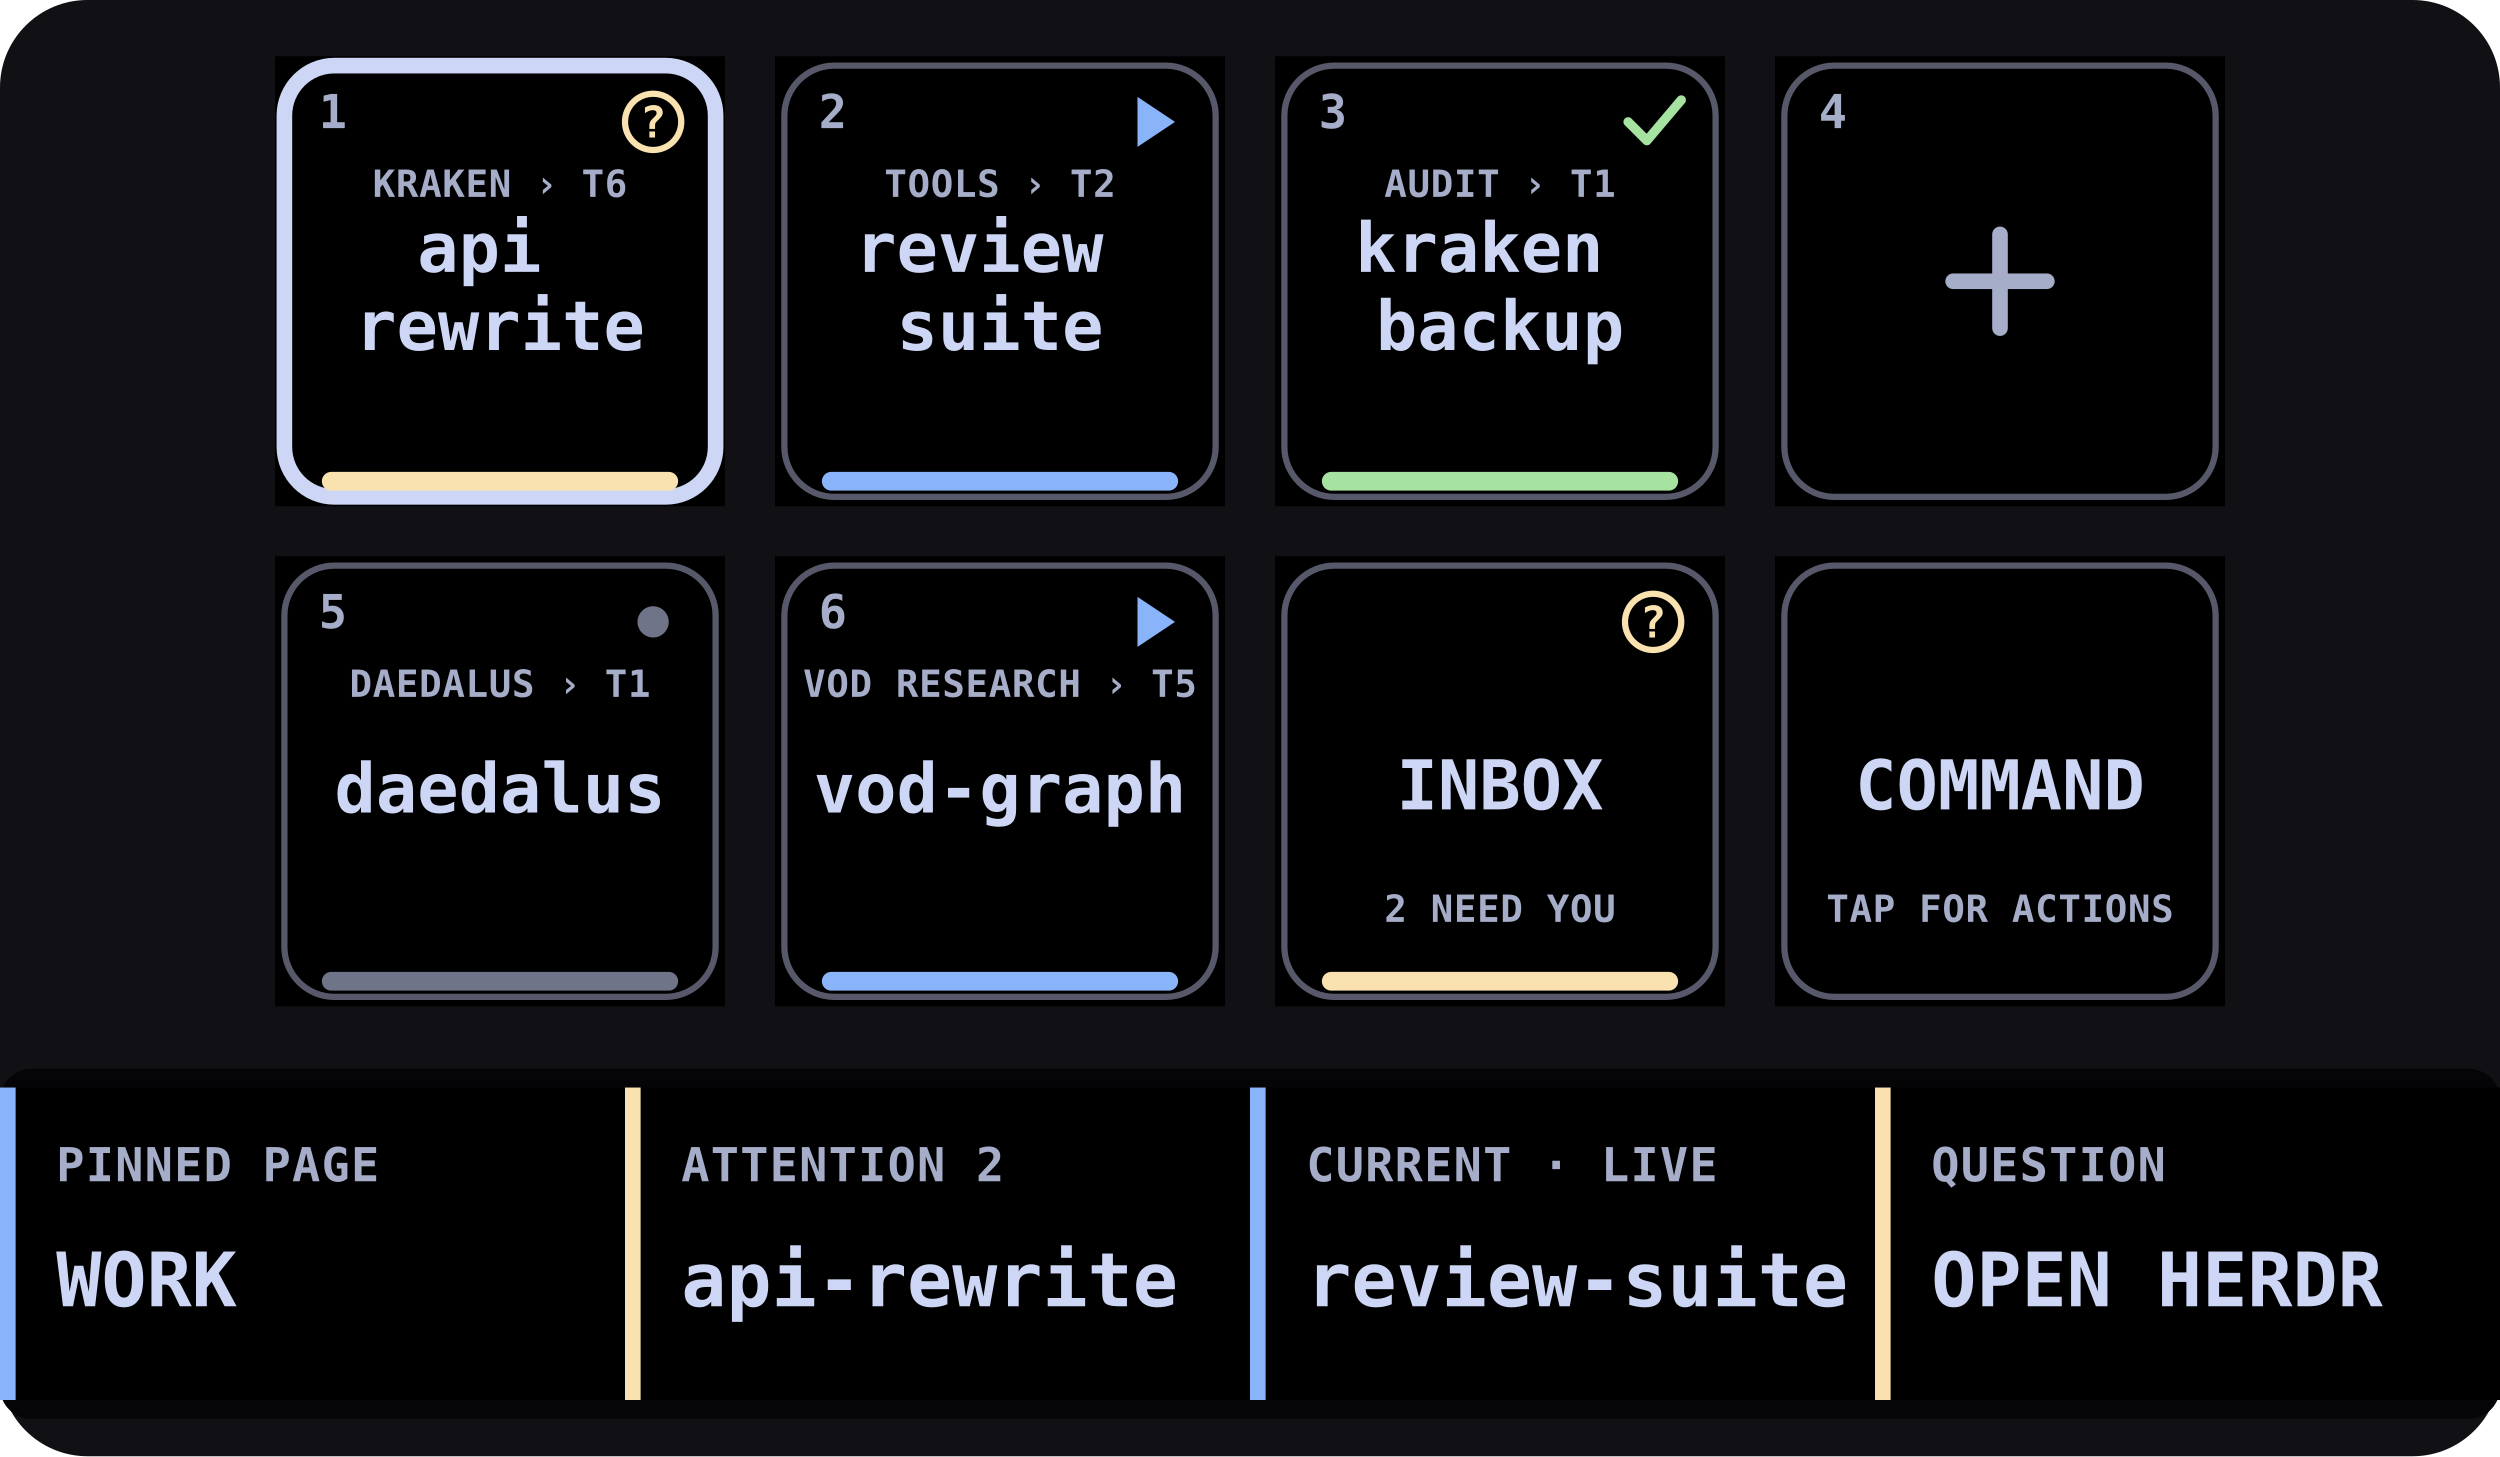
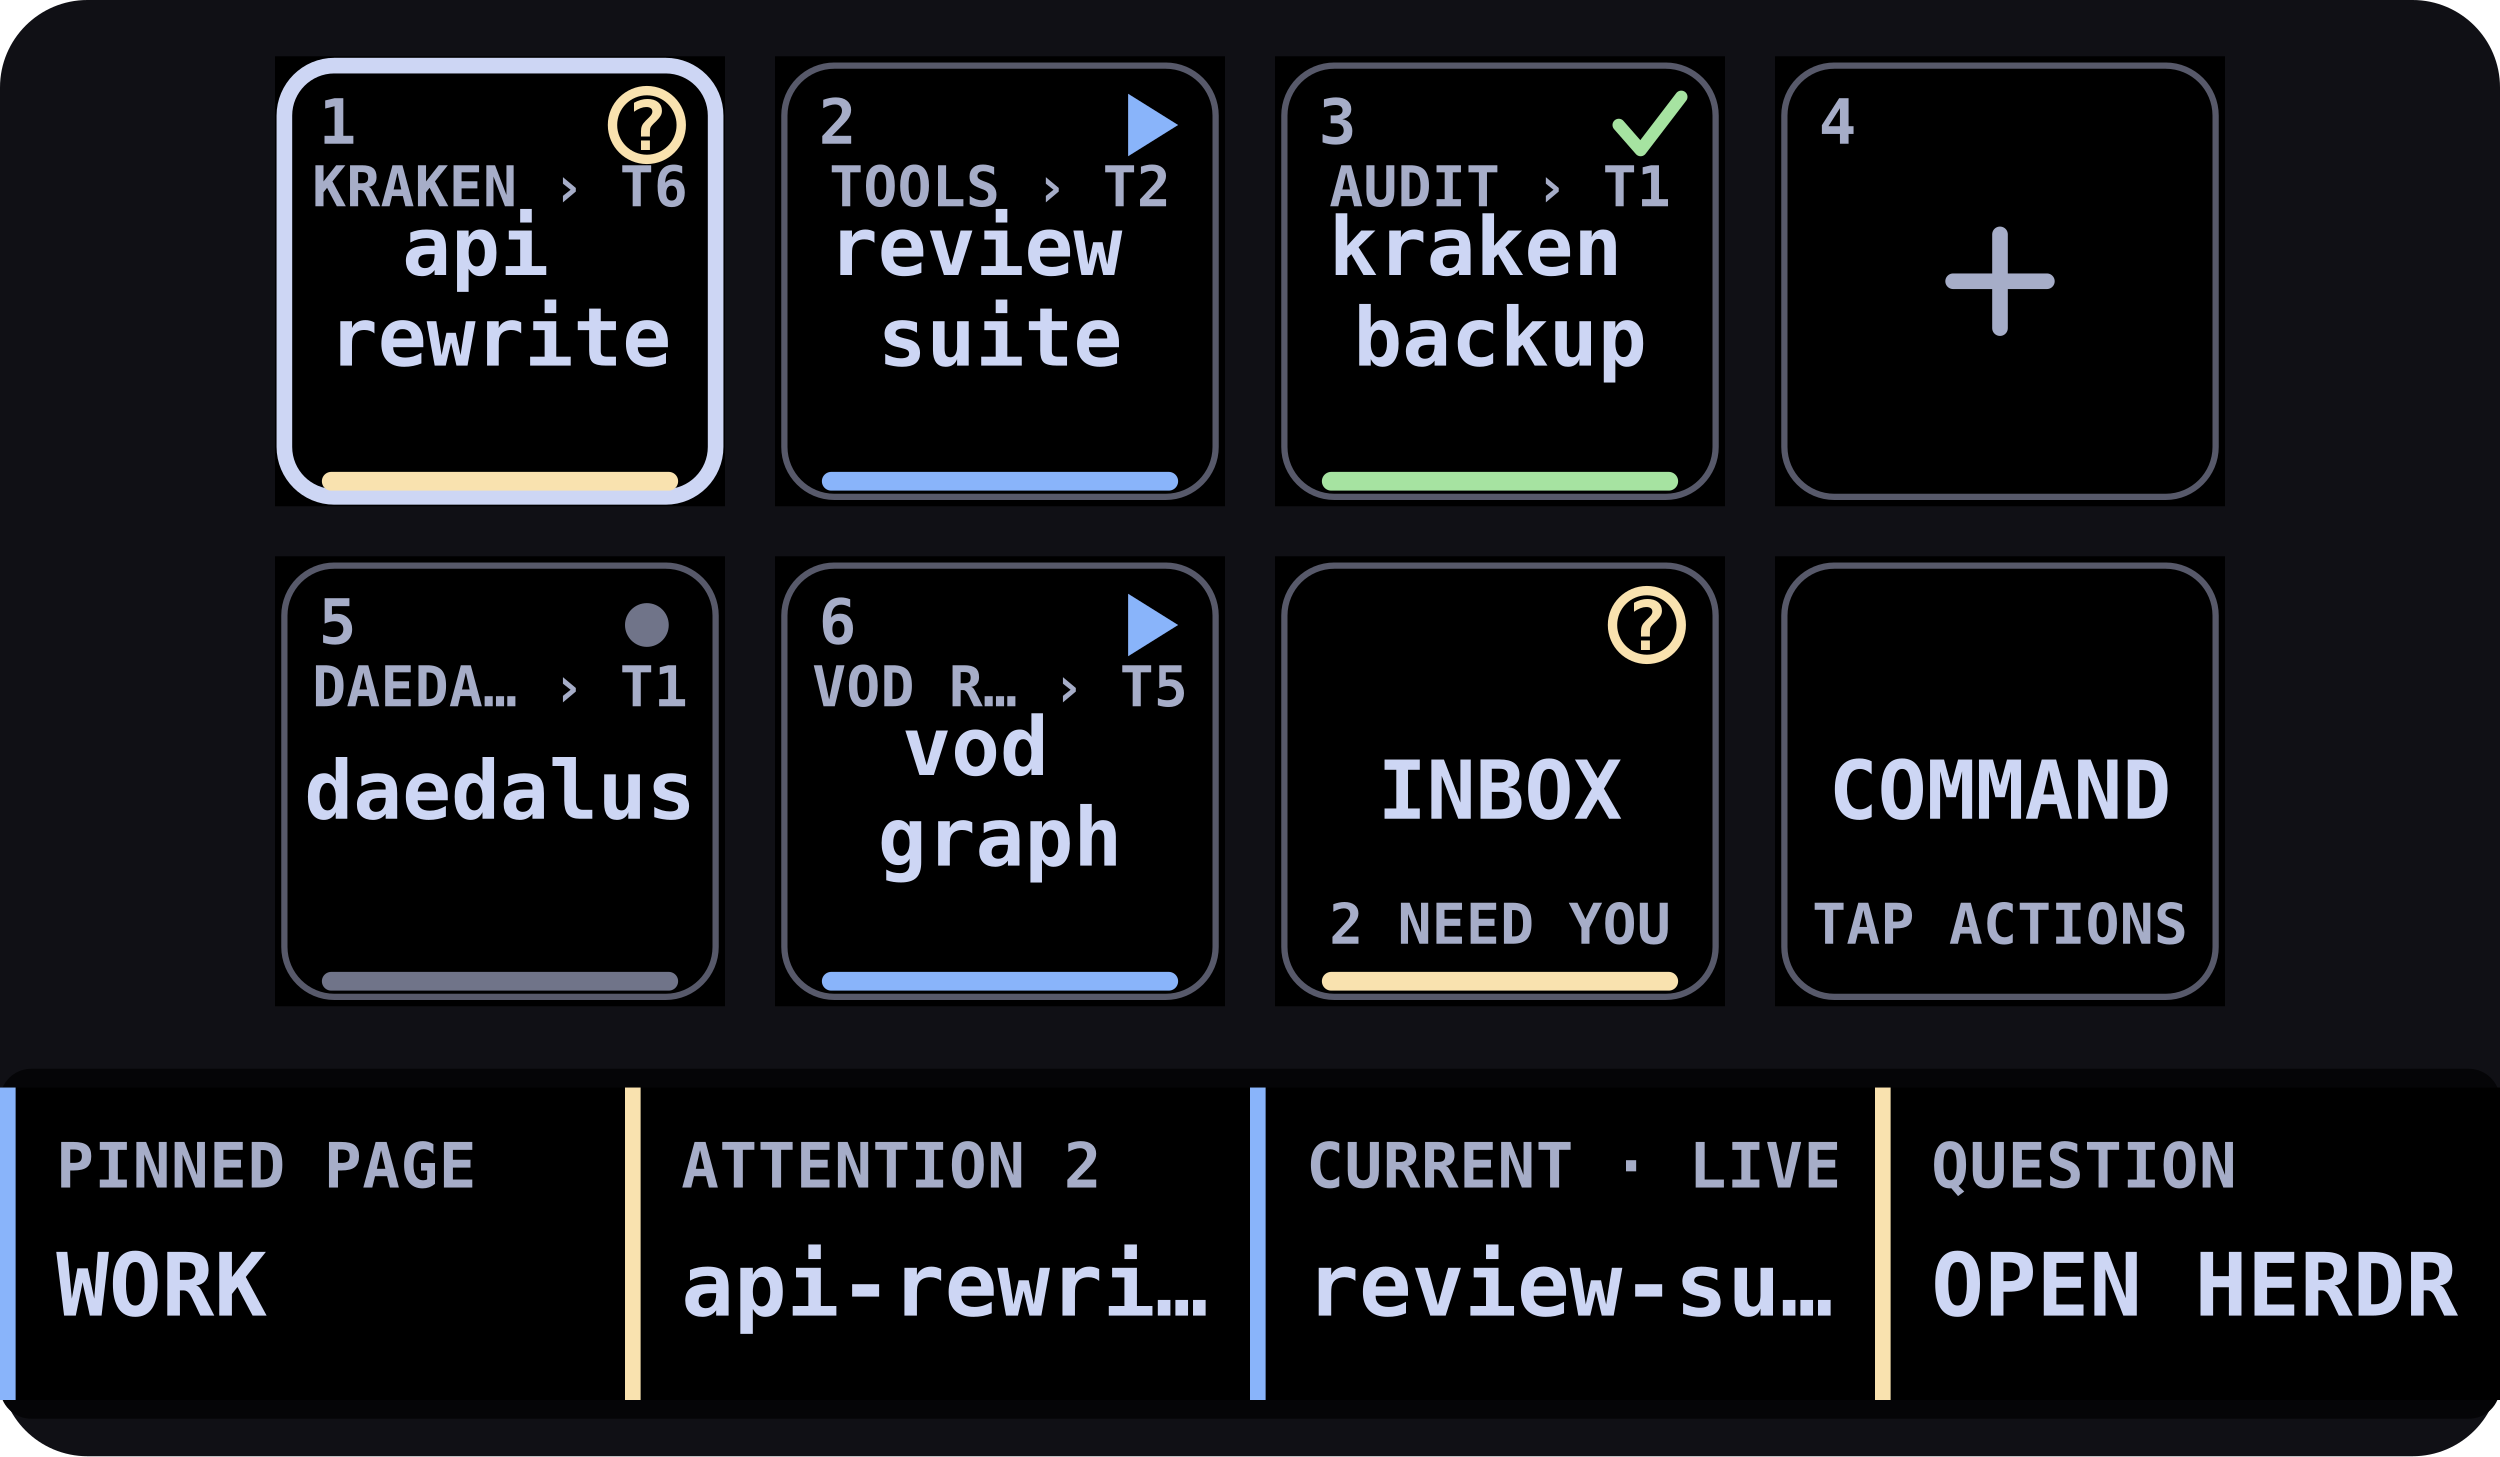
<svg xmlns="http://www.w3.org/2000/svg" width="800" height="466" viewBox="0 0 800 466">
  <rect width="800" height="466" rx="28" fill="#101015" />
  <svg x="88" y="18" width="144" height="144" viewBox="0 0 144 144">
-     <style>.label{font:700 22px Consolas,'Cascadia Mono',monospace;fill:rgb(205 214 244);text-anchor:middle}.meta{font:700 15px Consolas,'Cascadia Mono',monospace;fill:rgb(166 173 200)}.context,.detail{font:700 12px Consolas,'Cascadia Mono',monospace;fill:rgb(166 173 200);text-anchor:middle;letter-spacing:.2px}</style>
+     <style>.label{font:700 26px Consolas,'Cascadia Mono',monospace;fill:rgb(205 214 244);text-anchor:middle}.meta{font:700 20px Consolas,'Cascadia Mono',monospace;fill:rgb(166 173 200)}.context,.detail{font:700 18px Consolas,'Cascadia Mono',monospace;fill:rgb(166 173 200);text-anchor:middle;letter-spacing:.1px}</style>
    <rect width="144" height="144" fill="#000000" />
    <rect x="3" y="3" width="138" height="138" rx="16" fill="none" stroke="rgb(205 214 244)" stroke-width="5" />
-     <text x="14" y="23" class="meta">1</text>
-     <circle cx="121" cy="21" r="9" fill="none" stroke="rgb(249 226 175)" stroke-width="2" />
-     <text x="121" y="26" text-anchor="middle" font-family="Consolas,monospace" font-size="14" font-weight="700" fill="rgb(249 226 175)">?</text>
-     <text x="72" y="45" class="context">KRAKEN › T6</text>
-     <text x="72" y="69" class="label">
+     <text x="14" y="28" class="meta">1</text>
+     <circle cx="119" cy="22" r="11" fill="none" stroke="rgb(249 226 175)" stroke-width="3" />
+     <text x="119" y="30" text-anchor="middle" font-family="Consolas,monospace" font-size="22" font-weight="700" fill="rgb(249 226 175)">?</text>
+     <text x="72" y="48" class="context">KRAKEN › T6</text>
+     <text x="72" y="70" class="label">
      <tspan x="72" dy="0">api</tspan>
-       <tspan x="72" dy="25">rewrite</tspan>
+       <tspan x="72" dy="29">rewrite</tspan>
    </text>
    <path d="M18 136H126" stroke="rgb(249 226 175)" stroke-width="6" stroke-linecap="round" />
  </svg>
  <svg x="248" y="18" width="144" height="144" viewBox="0 0 144 144">
-     <style>.label{font:700 22px Consolas,'Cascadia Mono',monospace;fill:rgb(205 214 244);text-anchor:middle}.meta{font:700 15px Consolas,'Cascadia Mono',monospace;fill:rgb(166 173 200)}.context,.detail{font:700 12px Consolas,'Cascadia Mono',monospace;fill:rgb(166 173 200);text-anchor:middle;letter-spacing:.2px}</style>
+     <style>.label{font:700 26px Consolas,'Cascadia Mono',monospace;fill:rgb(205 214 244);text-anchor:middle}.meta{font:700 20px Consolas,'Cascadia Mono',monospace;fill:rgb(166 173 200)}.context,.detail{font:700 18px Consolas,'Cascadia Mono',monospace;fill:rgb(166 173 200);text-anchor:middle;letter-spacing:.1px}</style>
    <rect width="144" height="144" fill="#000000" />
    <rect x="3" y="3" width="138" height="138" rx="16" fill="none" stroke="rgb(87 89 106)" stroke-width="2" />
-     <text x="14" y="23" class="meta">2</text>
-     <path d="M116 13L128 21L116 29Z" fill="rgb(137 180 250)" />
-     <text x="72" y="45" class="context">TOOLS › T2</text>
-     <text x="72" y="69" class="label">
+     <text x="14" y="28" class="meta">2</text>
+     <path d="M113 12L129 22L113 32Z" fill="rgb(137 180 250)" />
+     <text x="72" y="48" class="context">TOOLS › T2</text>
+     <text x="72" y="70" class="label">
      <tspan x="72" dy="0">review</tspan>
-       <tspan x="72" dy="25">suite</tspan>
+       <tspan x="72" dy="29">suite</tspan>
    </text>
    <path d="M18 136H126" stroke="rgb(137 180 250)" stroke-width="6" stroke-linecap="round" />
  </svg>
  <svg x="408" y="18" width="144" height="144" viewBox="0 0 144 144">
-     <style>.label{font:700 22px Consolas,'Cascadia Mono',monospace;fill:rgb(205 214 244);text-anchor:middle}.meta{font:700 15px Consolas,'Cascadia Mono',monospace;fill:rgb(166 173 200)}.context,.detail{font:700 12px Consolas,'Cascadia Mono',monospace;fill:rgb(166 173 200);text-anchor:middle;letter-spacing:.2px}</style>
+     <style>.label{font:700 26px Consolas,'Cascadia Mono',monospace;fill:rgb(205 214 244);text-anchor:middle}.meta{font:700 20px Consolas,'Cascadia Mono',monospace;fill:rgb(166 173 200)}.context,.detail{font:700 18px Consolas,'Cascadia Mono',monospace;fill:rgb(166 173 200);text-anchor:middle;letter-spacing:.1px}</style>
    <rect width="144" height="144" fill="#000000" />
    <rect x="3" y="3" width="138" height="138" rx="16" fill="none" stroke="rgb(87 89 106)" stroke-width="2" />
-     <text x="14" y="23" class="meta">3</text>
-     <path d="M113 21L119 27L130 14" fill="none" stroke="rgb(166 227 161)" stroke-width="3" stroke-linecap="round" stroke-linejoin="round" />
-     <text x="72" y="45" class="context">AUDIT › T1</text>
-     <text x="72" y="69" class="label">
+     <text x="14" y="28" class="meta">3</text>
+     <path d="M110 22L117 30L130 13" fill="none" stroke="rgb(166 227 161)" stroke-width="4" stroke-linecap="round" stroke-linejoin="round" />
+     <text x="72" y="48" class="context">AUDIT › T1</text>
+     <text x="72" y="70" class="label">
      <tspan x="72" dy="0">kraken</tspan>
-       <tspan x="72" dy="25">backup</tspan>
+       <tspan x="72" dy="29">backup</tspan>
    </text>
    <path d="M18 136H126" stroke="rgb(166 227 161)" stroke-width="6" stroke-linecap="round" />
  </svg>
  <svg x="568" y="18" width="144" height="144" viewBox="0 0 144 144">
-     <style>.label{font:700 22px Consolas,'Cascadia Mono',monospace;fill:rgb(205 214 244);text-anchor:middle}.meta{font:700 15px Consolas,'Cascadia Mono',monospace;fill:rgb(166 173 200)}.context,.detail{font:700 12px Consolas,'Cascadia Mono',monospace;fill:rgb(166 173 200);text-anchor:middle;letter-spacing:.2px}</style>
+     <style>.label{font:700 26px Consolas,'Cascadia Mono',monospace;fill:rgb(205 214 244);text-anchor:middle}.meta{font:700 20px Consolas,'Cascadia Mono',monospace;fill:rgb(166 173 200)}.context,.detail{font:700 18px Consolas,'Cascadia Mono',monospace;fill:rgb(166 173 200);text-anchor:middle;letter-spacing:.1px}</style>
    <rect width="144" height="144" fill="#000000" />
    <rect x="3" y="3" width="138" height="138" rx="16" fill="none" stroke="rgb(87 89 106)" stroke-width="2" />
-     <text x="14" y="23" class="meta">4</text>
+     <text x="14" y="28" class="meta">4</text>
    <path d="M57 72H87M72 57V87" stroke="rgb(166 173 200)" stroke-width="5" stroke-linecap="round" />
  </svg>
  <svg x="88" y="178" width="144" height="144" viewBox="0 0 144 144">
-     <style>.label{font:700 22px Consolas,'Cascadia Mono',monospace;fill:rgb(205 214 244);text-anchor:middle}.meta{font:700 15px Consolas,'Cascadia Mono',monospace;fill:rgb(166 173 200)}.context,.detail{font:700 12px Consolas,'Cascadia Mono',monospace;fill:rgb(166 173 200);text-anchor:middle;letter-spacing:.2px}</style>
+     <style>.label{font:700 26px Consolas,'Cascadia Mono',monospace;fill:rgb(205 214 244);text-anchor:middle}.meta{font:700 20px Consolas,'Cascadia Mono',monospace;fill:rgb(166 173 200)}.context,.detail{font:700 18px Consolas,'Cascadia Mono',monospace;fill:rgb(166 173 200);text-anchor:middle;letter-spacing:.1px}</style>
    <rect width="144" height="144" fill="#000000" />
    <rect x="3" y="3" width="138" height="138" rx="16" fill="none" stroke="rgb(87 89 106)" stroke-width="2" />
-     <text x="14" y="23" class="meta">5</text>
-     <circle cx="121" cy="21" r="5" fill="rgb(112 116 137)" />
-     <text x="72" y="45" class="context">DAEDALUS › T1</text>
-     <text x="72" y="82" class="label">
+     <text x="14" y="28" class="meta">5</text>
+     <circle cx="119" cy="22" r="7" fill="rgb(112 116 137)" />
+     <text x="72" y="48" class="context">DAEDA… › T1</text>
+     <text x="72" y="84" class="label">
      <tspan x="72" dy="0">daedalus</tspan>
    </text>
    <path d="M18 136H126" stroke="rgb(112 116 137)" stroke-width="6" stroke-linecap="round" />
  </svg>
  <svg x="248" y="178" width="144" height="144" viewBox="0 0 144 144">
-     <style>.label{font:700 22px Consolas,'Cascadia Mono',monospace;fill:rgb(205 214 244);text-anchor:middle}.meta{font:700 15px Consolas,'Cascadia Mono',monospace;fill:rgb(166 173 200)}.context,.detail{font:700 12px Consolas,'Cascadia Mono',monospace;fill:rgb(166 173 200);text-anchor:middle;letter-spacing:.2px}</style>
+     <style>.label{font:700 26px Consolas,'Cascadia Mono',monospace;fill:rgb(205 214 244);text-anchor:middle}.meta{font:700 20px Consolas,'Cascadia Mono',monospace;fill:rgb(166 173 200)}.context,.detail{font:700 18px Consolas,'Cascadia Mono',monospace;fill:rgb(166 173 200);text-anchor:middle;letter-spacing:.1px}</style>
    <rect width="144" height="144" fill="#000000" />
    <rect x="3" y="3" width="138" height="138" rx="16" fill="none" stroke="rgb(87 89 106)" stroke-width="2" />
-     <text x="14" y="23" class="meta">6</text>
-     <path d="M116 13L128 21L116 29Z" fill="rgb(137 180 250)" />
-     <text x="72" y="45" class="context">VOD RESEARCH › T5</text>
-     <text x="72" y="82" class="label">
-       <tspan x="72" dy="0">vod-graph</tspan>
+     <text x="14" y="28" class="meta">6</text>
+     <path d="M113 12L129 22L113 32Z" fill="rgb(137 180 250)" />
+     <text x="72" y="48" class="context">VOD R… › T5</text>
+     <text x="72" y="70" class="label">
+       <tspan x="72" dy="0">vod</tspan>
+       <tspan x="72" dy="29">graph</tspan>
    </text>
    <path d="M18 136H126" stroke="rgb(137 180 250)" stroke-width="6" stroke-linecap="round" />
  </svg>
  <svg x="408" y="178" width="144" height="144" viewBox="0 0 144 144">
-     <style>.label{font:700 22px Consolas,'Cascadia Mono',monospace;fill:rgb(205 214 244);text-anchor:middle}.meta{font:700 15px Consolas,'Cascadia Mono',monospace;fill:rgb(166 173 200)}.context,.detail{font:700 12px Consolas,'Cascadia Mono',monospace;fill:rgb(166 173 200);text-anchor:middle;letter-spacing:.2px}</style>
+     <style>.label{font:700 26px Consolas,'Cascadia Mono',monospace;fill:rgb(205 214 244);text-anchor:middle}.meta{font:700 20px Consolas,'Cascadia Mono',monospace;fill:rgb(166 173 200)}.context,.detail{font:700 18px Consolas,'Cascadia Mono',monospace;fill:rgb(166 173 200);text-anchor:middle;letter-spacing:.1px}</style>
    <rect width="144" height="144" fill="#000000" />
    <rect x="3" y="3" width="138" height="138" rx="16" fill="none" stroke="rgb(87 89 106)" stroke-width="2" />
-     <circle cx="121" cy="21" r="9" fill="none" stroke="rgb(249 226 175)" stroke-width="2" />
-     <text x="121" y="26" text-anchor="middle" font-family="Consolas,monospace" font-size="14" font-weight="700" fill="rgb(249 226 175)">?</text>
-     <text x="72" y="81" class="label">
+     <circle cx="119" cy="22" r="11" fill="none" stroke="rgb(249 226 175)" stroke-width="3" />
+     <text x="119" y="30" text-anchor="middle" font-family="Consolas,monospace" font-size="22" font-weight="700" fill="rgb(249 226 175)">?</text>
+     <text x="72" y="84" class="label">
      <tspan x="72" dy="0">INBOX</tspan>
    </text>
-     <text x="72" y="117" class="detail">2 NEED YOU</text>
+     <text x="72" y="124" class="detail">2 NEED YOU</text>
    <path d="M18 136H126" stroke="rgb(249 226 175)" stroke-width="6" stroke-linecap="round" />
  </svg>
  <svg x="568" y="178" width="144" height="144" viewBox="0 0 144 144">
-     <style>.label{font:700 22px Consolas,'Cascadia Mono',monospace;fill:rgb(205 214 244);text-anchor:middle}.meta{font:700 15px Consolas,'Cascadia Mono',monospace;fill:rgb(166 173 200)}.context,.detail{font:700 12px Consolas,'Cascadia Mono',monospace;fill:rgb(166 173 200);text-anchor:middle;letter-spacing:.2px}</style>
+     <style>.label{font:700 26px Consolas,'Cascadia Mono',monospace;fill:rgb(205 214 244);text-anchor:middle}.meta{font:700 20px Consolas,'Cascadia Mono',monospace;fill:rgb(166 173 200)}.context,.detail{font:700 18px Consolas,'Cascadia Mono',monospace;fill:rgb(166 173 200);text-anchor:middle;letter-spacing:.1px}</style>
    <rect width="144" height="144" fill="#000000" />
    <rect x="3" y="3" width="138" height="138" rx="16" fill="none" stroke="rgb(87 89 106)" stroke-width="2" />
-     <text x="72" y="81" class="label">
+     <text x="72" y="84" class="label">
      <tspan x="72" dy="0">COMMAND</tspan>
    </text>
-     <text x="72" y="117" class="detail">TAP FOR ACTIONS</text>
+     <text x="72" y="124" class="detail">TAP ACTIONS</text>
  </svg>
  <rect y="342" width="800" height="112" rx="10" fill="#050507" />
  <svg x="0" y="348" width="200" height="100" viewBox="0 0 200 100">
-     <style>.title{font:700 15px Consolas,'Cascadia Mono',monospace;fill:rgb(166 173 200);letter-spacing:.4px}.value{font:700 24px Consolas,'Cascadia Mono',monospace;fill:rgb(205 214 244)}</style>
+     <style>.title{font:700 20px Consolas,'Cascadia Mono',monospace;fill:rgb(166 173 200);letter-spacing:.2px}.value{font:700 28px Consolas,'Cascadia Mono',monospace;fill:rgb(205 214 244)}</style>
    <rect width="200" height="100" fill="#000000" />
    <rect x="0" y="0" width="5" height="100" fill="rgb(137 180 250)" />
-     <text x="18" y="30" class="title">PINNED PAGE</text>
-     <text x="18" y="70" class="value">WORK</text>
+     <text x="18" y="32" class="title">PINNED PAGE</text>
+     <text x="18" y="73" class="value">WORK</text>
  </svg>
  <svg x="200" y="348" width="200" height="100" viewBox="0 0 200 100">
-     <style>.title{font:700 15px Consolas,'Cascadia Mono',monospace;fill:rgb(166 173 200);letter-spacing:.4px}.value{font:700 24px Consolas,'Cascadia Mono',monospace;fill:rgb(205 214 244)}</style>
+     <style>.title{font:700 20px Consolas,'Cascadia Mono',monospace;fill:rgb(166 173 200);letter-spacing:.2px}.value{font:700 28px Consolas,'Cascadia Mono',monospace;fill:rgb(205 214 244)}</style>
    <rect width="200" height="100" fill="#000000" />
    <rect x="0" y="0" width="5" height="100" fill="rgb(249 226 175)" />
-     <text x="18" y="30" class="title">ATTENTION 2</text>
-     <text x="18" y="70" class="value">api-rewrite</text>
+     <text x="18" y="32" class="title">ATTENTION 2</text>
+     <text x="18" y="73" class="value">api-rewri…</text>
  </svg>
  <svg x="400" y="348" width="200" height="100" viewBox="0 0 200 100">
-     <style>.title{font:700 15px Consolas,'Cascadia Mono',monospace;fill:rgb(166 173 200);letter-spacing:.4px}.value{font:700 24px Consolas,'Cascadia Mono',monospace;fill:rgb(205 214 244)}</style>
+     <style>.title{font:700 20px Consolas,'Cascadia Mono',monospace;fill:rgb(166 173 200);letter-spacing:.2px}.value{font:700 28px Consolas,'Cascadia Mono',monospace;fill:rgb(205 214 244)}</style>
    <rect width="200" height="100" fill="#000000" />
    <rect x="0" y="0" width="5" height="100" fill="rgb(137 180 250)" />
-     <text x="18" y="30" class="title">CURRENT · LIVE</text>
-     <text x="18" y="70" class="value">review-suite</text>
+     <text x="18" y="32" class="title">CURRENT · LIVE</text>
+     <text x="18" y="73" class="value">review-su…</text>
  </svg>
  <svg x="600" y="348" width="200" height="100" viewBox="0 0 200 100">
-     <style>.title{font:700 15px Consolas,'Cascadia Mono',monospace;fill:rgb(166 173 200);letter-spacing:.4px}.value{font:700 24px Consolas,'Cascadia Mono',monospace;fill:rgb(205 214 244)}</style>
+     <style>.title{font:700 20px Consolas,'Cascadia Mono',monospace;fill:rgb(166 173 200);letter-spacing:.2px}.value{font:700 28px Consolas,'Cascadia Mono',monospace;fill:rgb(205 214 244)}</style>
    <rect width="200" height="100" fill="#000000" />
    <rect x="0" y="0" width="5" height="100" fill="rgb(249 226 175)" />
-     <text x="18" y="30" class="title">QUESTION</text>
-     <text x="18" y="70" class="value">OPEN HERDR</text>
+     <text x="18" y="32" class="title">QUESTION</text>
+     <text x="18" y="73" class="value">OPEN HERDR</text>
  </svg>
</svg>
